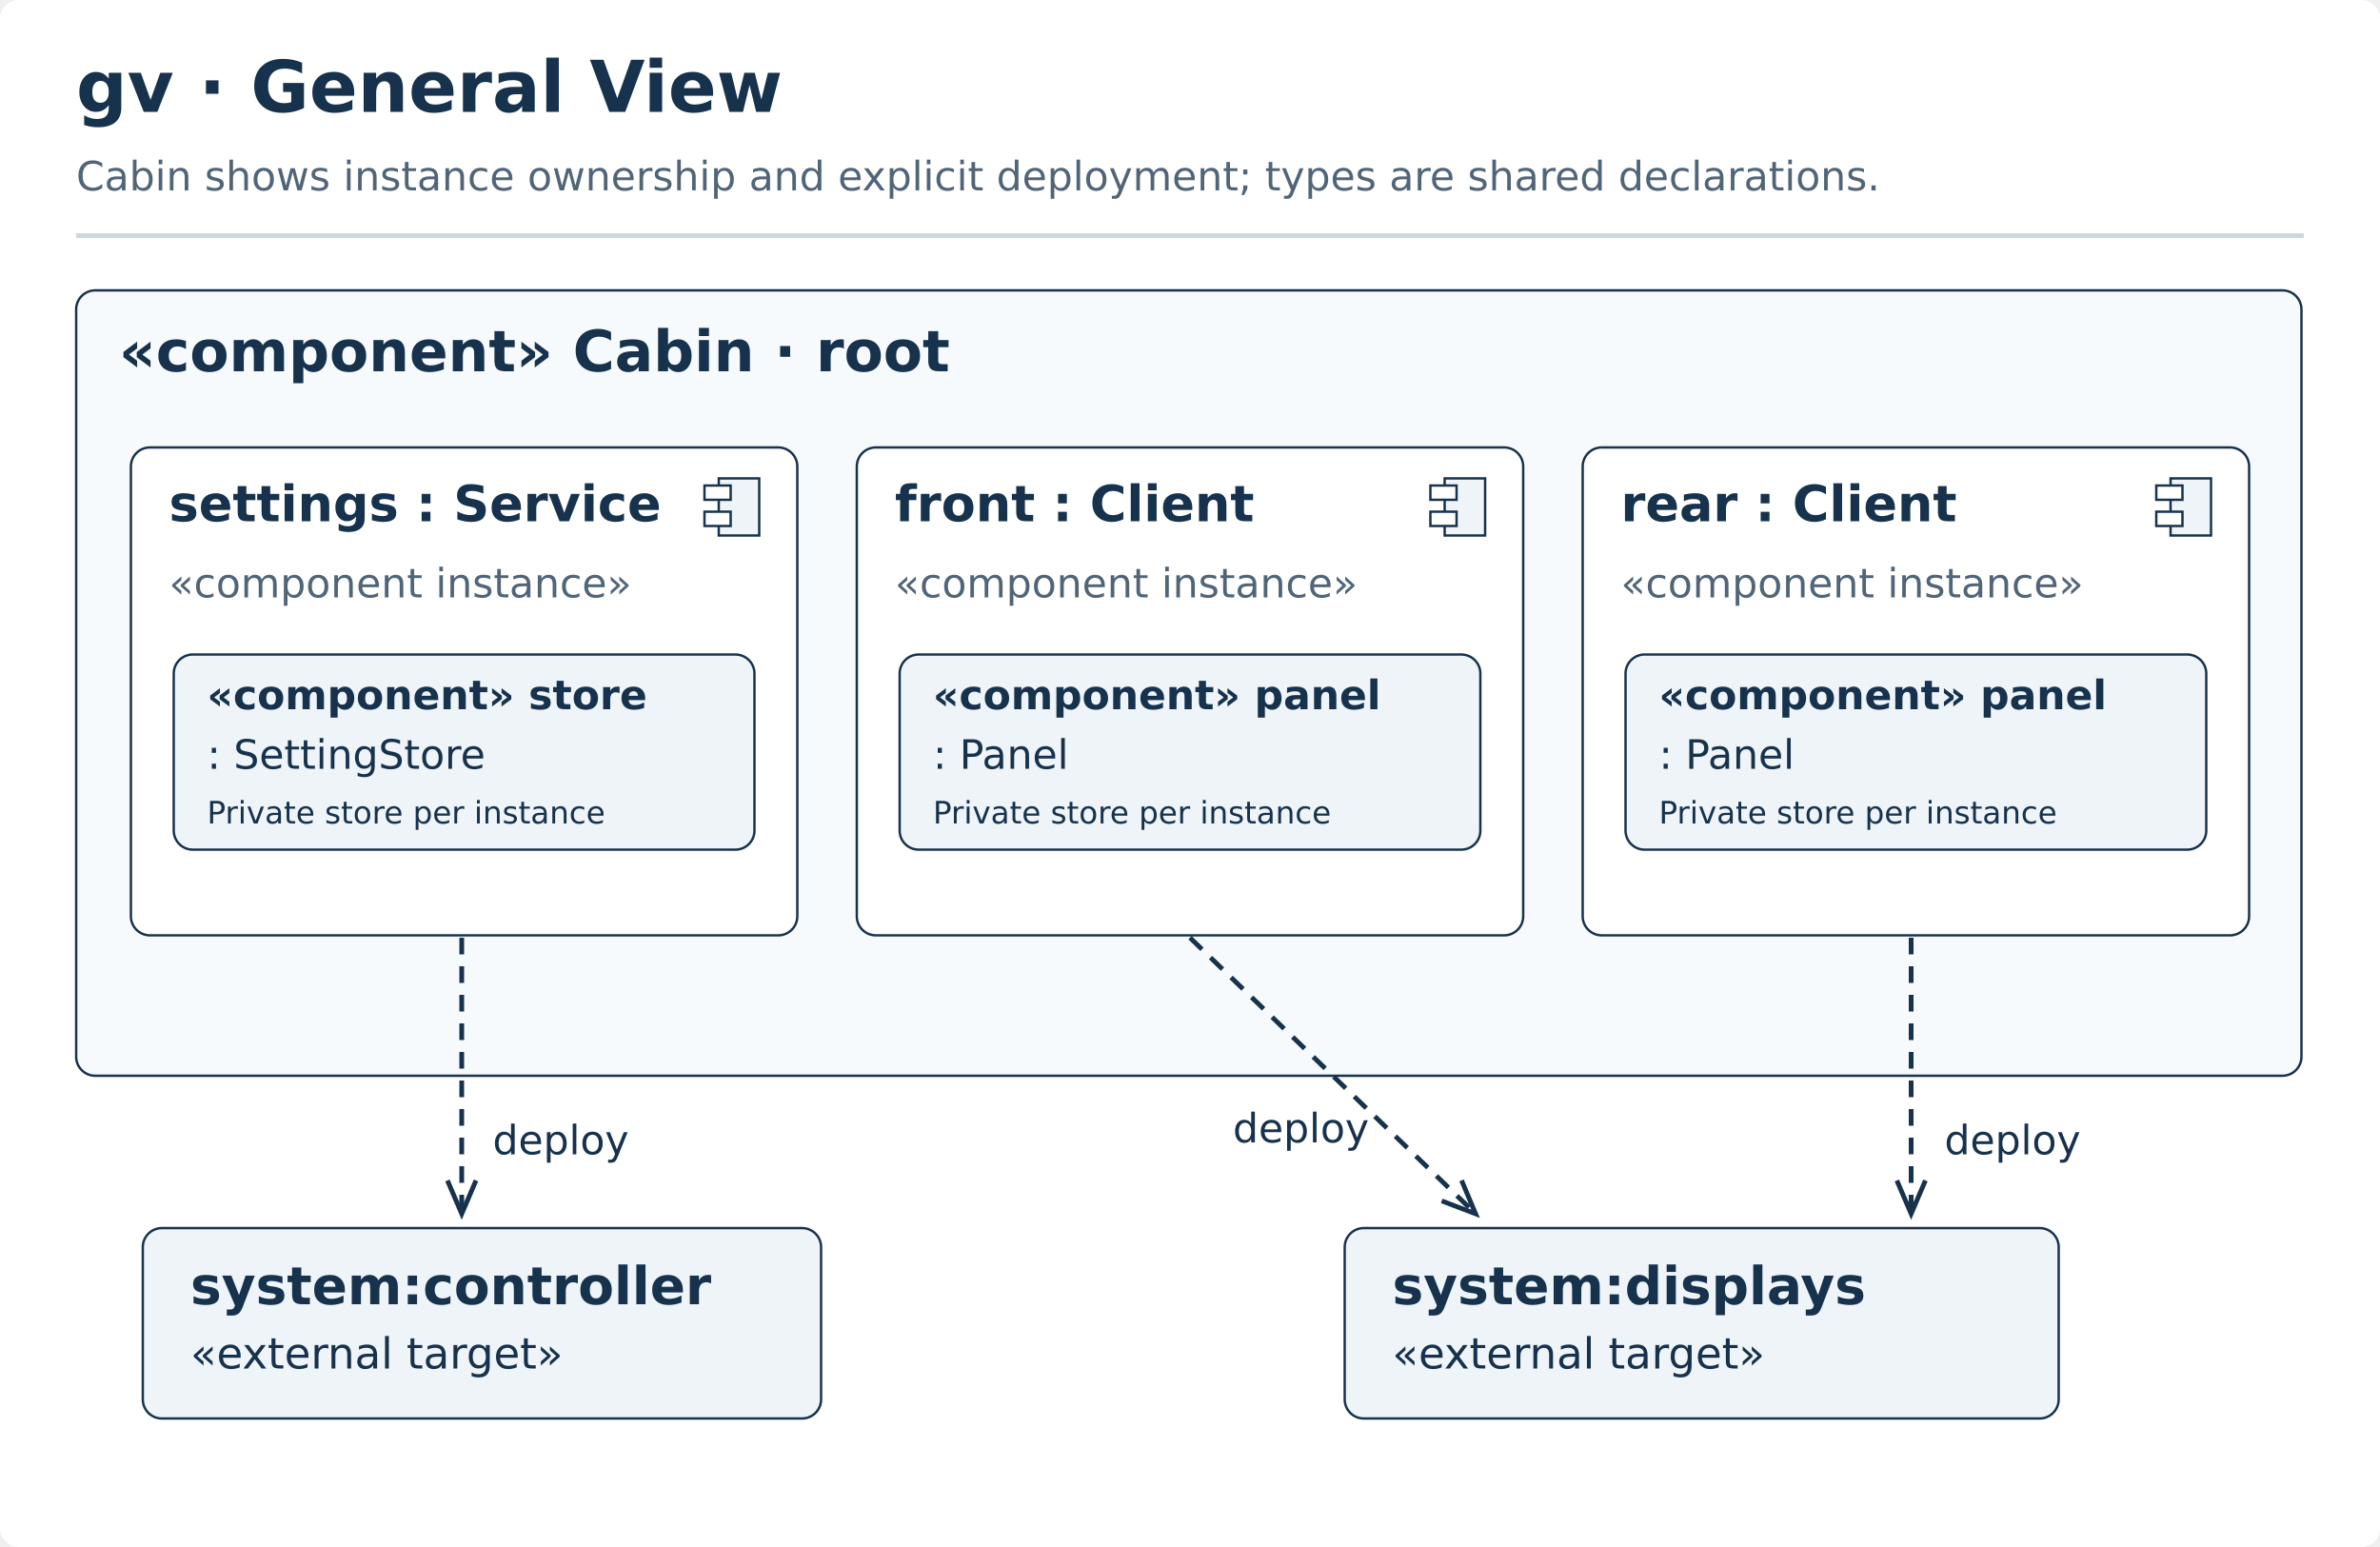
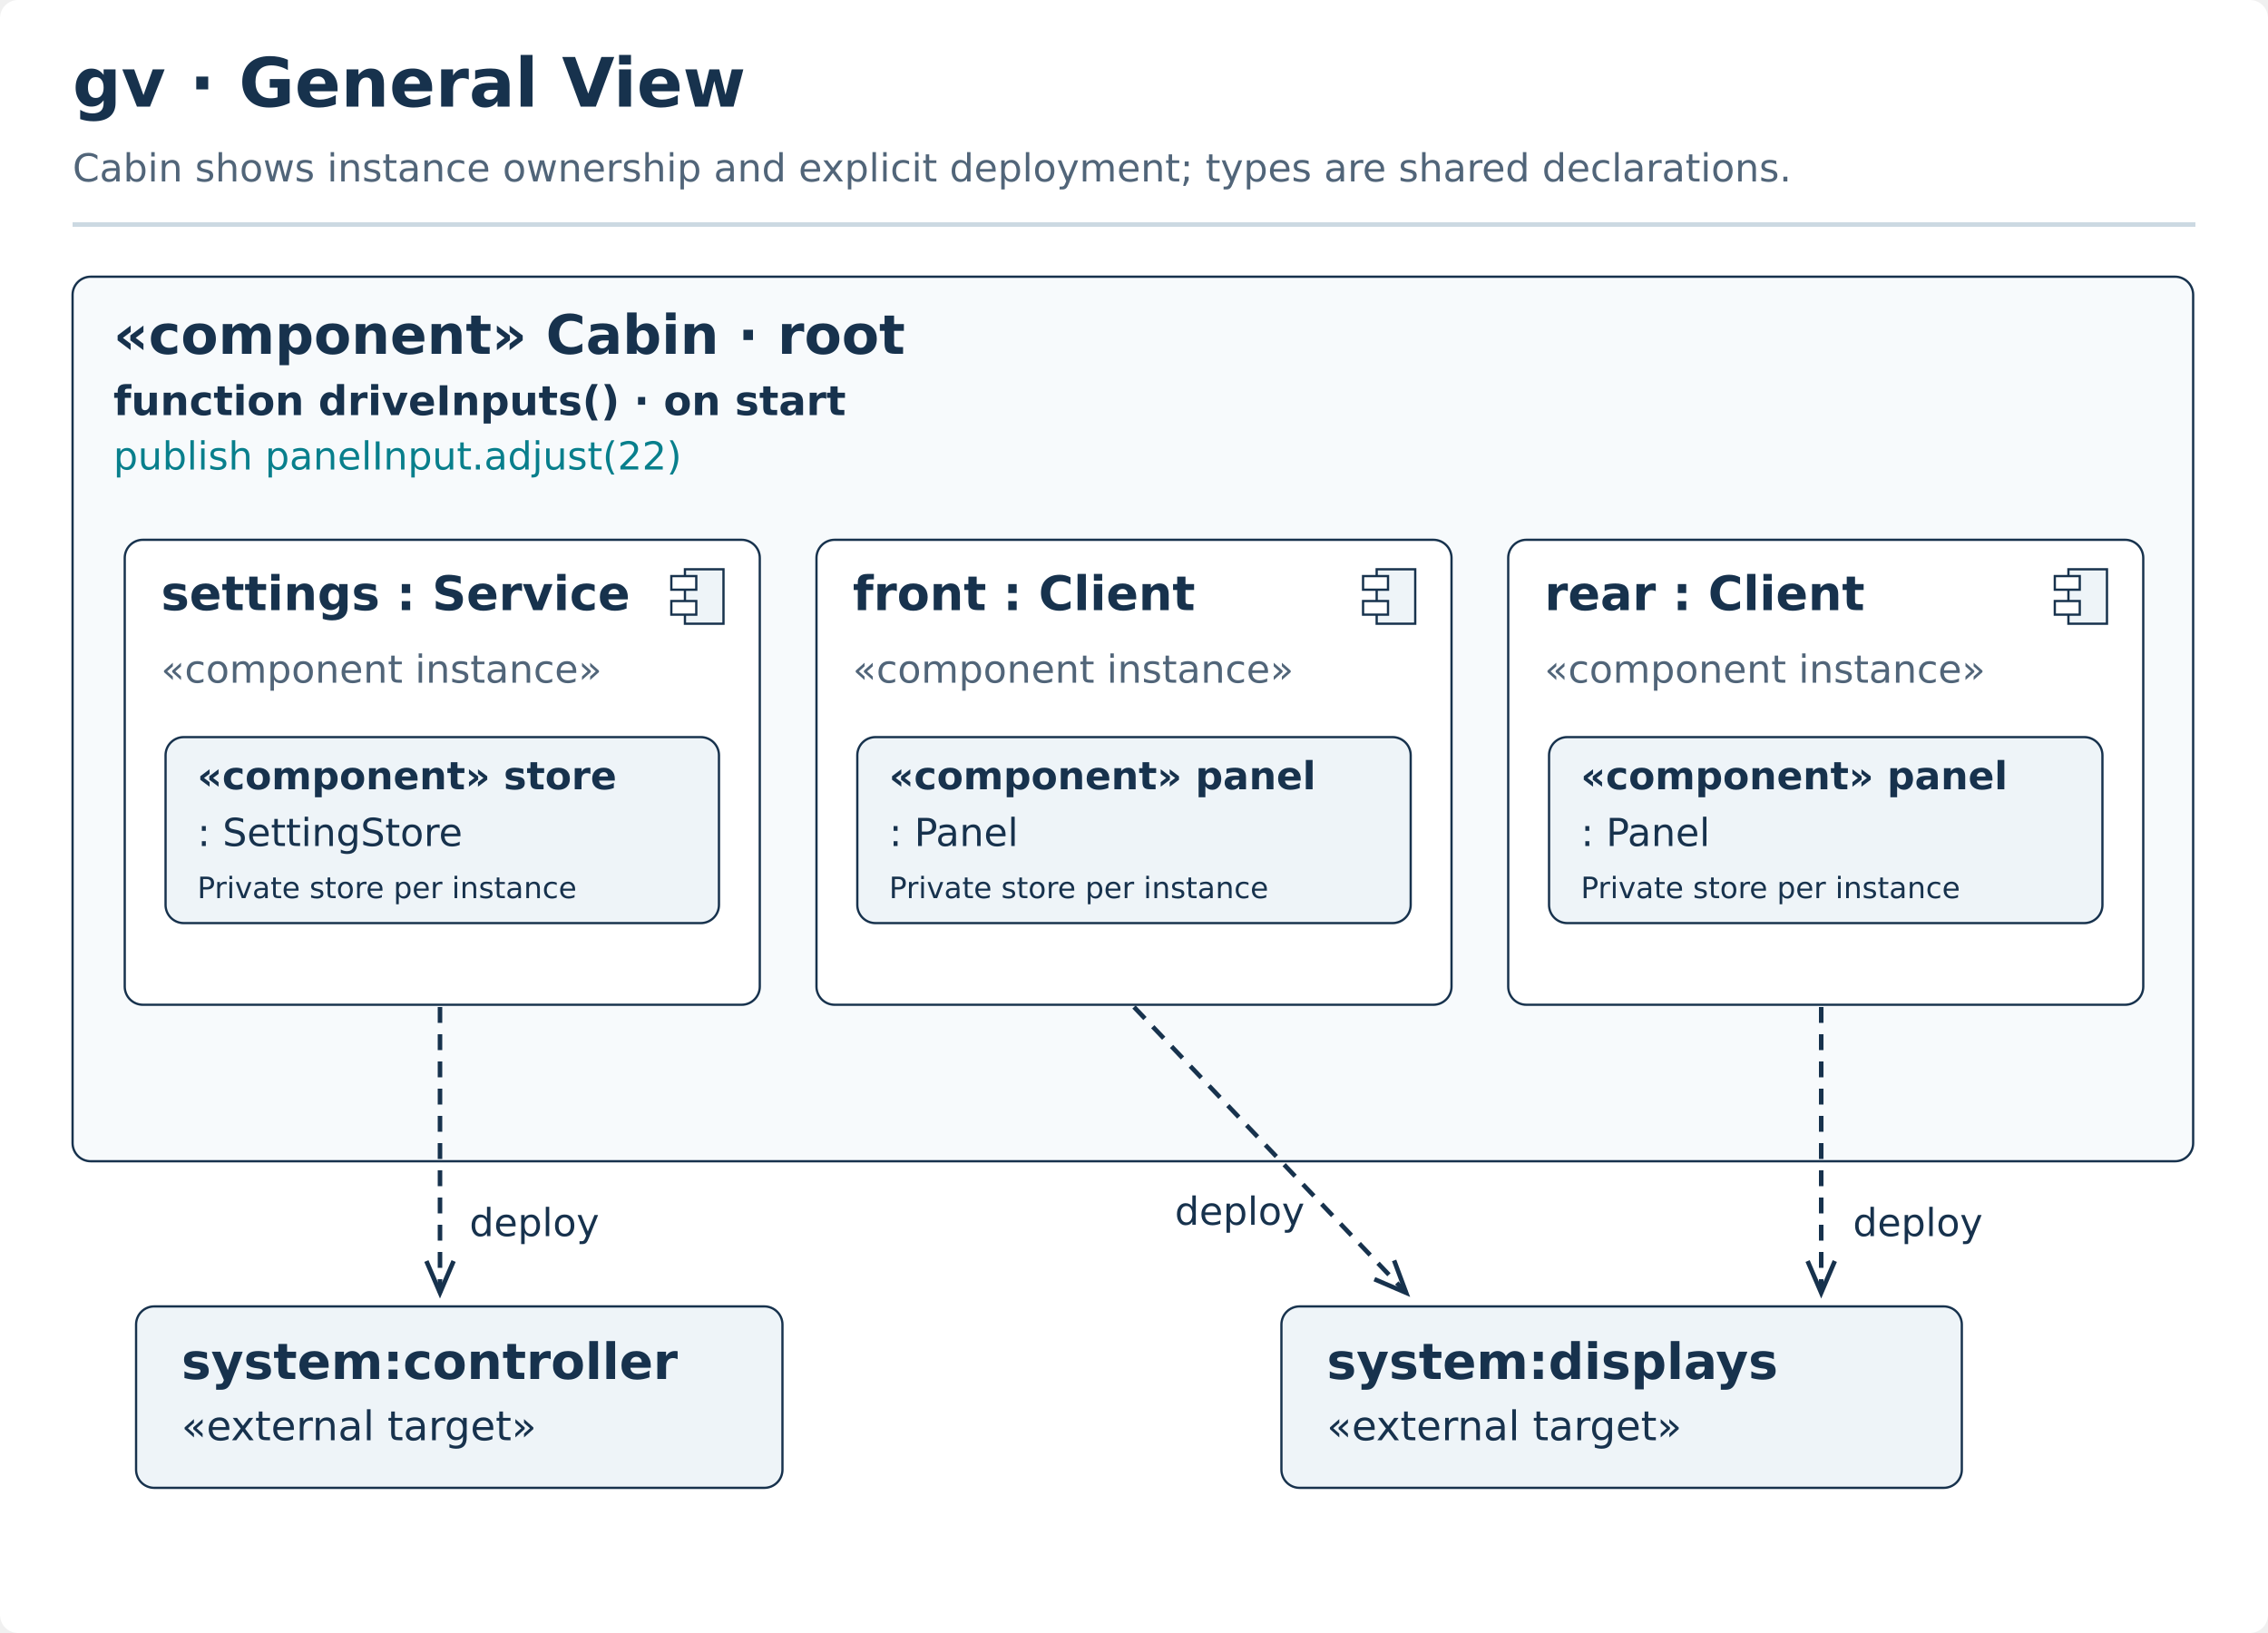
- <svg xmlns="http://www.w3.org/2000/svg" width="1000" height="650" viewBox="0 0 1000 650" role="img" aria-labelledby="title desc">
+ <svg xmlns="http://www.w3.org/2000/svg" width="1000" height="720" viewBox="0 0 1000 720" role="img" aria-labelledby="title desc">
  <defs>
    <marker id="arrow" markerWidth="9" markerHeight="9" refX="8" refY="4" orient="auto">
      <path d="M0 0 L8 4 L0 8 Z" fill="#17324d" />
    </marker>
  </defs>
  <g font-family="DejaVu Sans, sans-serif">
-     <rect x="0" y="0" width="1000" height="650" rx="8" fill="#ffffff" stroke="none" />
+     <rect x="0" y="0" width="1000" height="720" rx="8" fill="#ffffff" stroke="none" />
    <text x="32" y="47" font-size="30" font-weight="700" fill="#17324d">gv · General View</text>
    <text x="32" y="80" font-size="17" font-weight="400" fill="#516579">Cabin shows instance ownership and explicit deployment; types are shared declarations.</text>
    <polyline points="32,99 968,99" fill="none" stroke="#ccd9e2" stroke-width="2" />
-     <rect x="32" y="122" width="935" height="330" rx="8" fill="#f7fafc" stroke="#17324d" />
+     <rect x="32" y="122" width="935" height="390" rx="8" fill="#f7fafc" stroke="#17324d" />
    <text x="50" y="156" font-size="24" font-weight="700" fill="#17324d">«component» Cabin · root</text>
-     <rect x="55" y="188" width="280" height="205" rx="8" fill="#ffffff" stroke="#17324d" />
-     <text x="71" y="219" font-size="21" font-weight="700" fill="#17324d">settings : Service</text>
-     <rect x="302" y="201" width="17" height="24" rx="0" fill="#eef4f8" stroke="#17324d" />
-     <rect x="296" y="204" width="11" height="6" rx="0" fill="white" stroke="#17324d" />
-     <rect x="296" y="215" width="11" height="6" rx="0" fill="white" stroke="#17324d" />
-     <text x="71" y="251" font-size="17" font-weight="400" fill="#516579">«component instance»</text>
-     <rect x="73" y="275" width="244" height="82" rx="8" fill="#eef4f8" stroke="#17324d" />
-     <text x="87" y="298" font-size="17" font-weight="700" fill="#17324d">«component» store</text>
-     <text x="87" y="323" font-size="17" font-weight="400" fill="#17324d">: SettingStore</text>
-     <text x="87" y="346" font-size="13" font-weight="400" fill="#17324d">Private store per instance</text>
-     <rect x="360" y="188" width="280" height="205" rx="8" fill="#ffffff" stroke="#17324d" />
-     <text x="376" y="219" font-size="21" font-weight="700" fill="#17324d">front : Client</text>
-     <rect x="607" y="201" width="17" height="24" rx="0" fill="#eef4f8" stroke="#17324d" />
-     <rect x="601" y="204" width="11" height="6" rx="0" fill="white" stroke="#17324d" />
-     <rect x="601" y="215" width="11" height="6" rx="0" fill="white" stroke="#17324d" />
-     <text x="376" y="251" font-size="17" font-weight="400" fill="#516579">«component instance»</text>
-     <rect x="378" y="275" width="244" height="82" rx="8" fill="#eef4f8" stroke="#17324d" />
-     <text x="392" y="298" font-size="17" font-weight="700" fill="#17324d">«component» panel</text>
-     <text x="392" y="323" font-size="17" font-weight="400" fill="#17324d">: Panel</text>
-     <text x="392" y="346" font-size="13" font-weight="400" fill="#17324d">Private store per instance</text>
-     <rect x="665" y="188" width="280" height="205" rx="8" fill="#ffffff" stroke="#17324d" />
-     <text x="681" y="219" font-size="21" font-weight="700" fill="#17324d">rear : Client</text>
-     <rect x="912" y="201" width="17" height="24" rx="0" fill="#eef4f8" stroke="#17324d" />
-     <rect x="906" y="204" width="11" height="6" rx="0" fill="white" stroke="#17324d" />
-     <rect x="906" y="215" width="11" height="6" rx="0" fill="white" stroke="#17324d" />
-     <text x="681" y="251" font-size="17" font-weight="400" fill="#516579">«component instance»</text>
-     <rect x="683" y="275" width="244" height="82" rx="8" fill="#eef4f8" stroke="#17324d" />
-     <text x="697" y="298" font-size="17" font-weight="700" fill="#17324d">«component» panel</text>
-     <text x="697" y="323" font-size="17" font-weight="400" fill="#17324d">: Panel</text>
-     <text x="697" y="346" font-size="13" font-weight="400" fill="#17324d">Private store per instance</text>
-     <rect x="60" y="516" width="285" height="80" rx="8" fill="#eef4f8" stroke="#17324d" />
-     <text x="80" y="548" font-size="22" font-weight="700" fill="#17324d">system:controller</text>
-     <text x="80" y="575" font-size="18" font-weight="400" fill="#17324d">«external target»</text>
-     <rect x="565" y="516" width="300" height="80" rx="8" fill="#eef4f8" stroke="#17324d" />
-     <text x="585" y="548" font-size="22" font-weight="700" fill="#17324d">system:displays</text>
-     <text x="585" y="575" font-size="18" font-weight="400" fill="#17324d">«external target»</text>
-     <polyline points="194,394 194,510" fill="none" stroke="#17324d" stroke-width="2" stroke-dasharray="7 5" />
-     <polyline points="188.0,496.0 194,510 200.0,496.0" fill="none" stroke="#17324d" stroke-width="2" />
-     <text x="207" y="485" font-size="17" font-weight="400" fill="#17324d">deploy</text>
-     <polyline points="500,394 620,510" fill="none" stroke="#17324d" stroke-width="2" stroke-dasharray="7 5" />
-     <polyline points="605.764,504.584 620,510 614.104,495.956" fill="none" stroke="#17324d" stroke-width="2" />
-     <text x="518" y="480" font-size="17" font-weight="400" fill="#17324d">deploy</text>
-     <polyline points="803,394 803,510" fill="none" stroke="#17324d" stroke-width="2" stroke-dasharray="7 5" />
-     <polyline points="797.0,496.0 803,510 809.0,496.0" fill="none" stroke="#17324d" stroke-width="2" />
-     <text x="817" y="485" font-size="17" font-weight="400" fill="#17324d">deploy</text>
+     <text x="50" y="183" font-size="18" font-weight="700" fill="#17324d">function driveInputs() · on start</text>
+     <text x="50" y="207" font-size="17" font-weight="400" fill="#087f8c">publish panelInput.adjust(22)</text>
+     <rect x="55" y="238" width="280" height="205" rx="8" fill="#ffffff" stroke="#17324d" />
+     <text x="71" y="269" font-size="21" font-weight="700" fill="#17324d">settings : Service</text>
+     <rect x="302" y="251" width="17" height="24" rx="0" fill="#eef4f8" stroke="#17324d" />
+     <rect x="296" y="254" width="11" height="6" rx="0" fill="white" stroke="#17324d" />
+     <rect x="296" y="265" width="11" height="6" rx="0" fill="white" stroke="#17324d" />
+     <text x="71" y="301" font-size="17" font-weight="400" fill="#516579">«component instance»</text>
+     <rect x="73" y="325" width="244" height="82" rx="8" fill="#eef4f8" stroke="#17324d" />
+     <text x="87" y="348" font-size="17" font-weight="700" fill="#17324d">«component» store</text>
+     <text x="87" y="373" font-size="17" font-weight="400" fill="#17324d">: SettingStore</text>
+     <text x="87" y="396" font-size="13" font-weight="400" fill="#17324d">Private store per instance</text>
+     <rect x="360" y="238" width="280" height="205" rx="8" fill="#ffffff" stroke="#17324d" />
+     <text x="376" y="269" font-size="21" font-weight="700" fill="#17324d">front : Client</text>
+     <rect x="607" y="251" width="17" height="24" rx="0" fill="#eef4f8" stroke="#17324d" />
+     <rect x="601" y="254" width="11" height="6" rx="0" fill="white" stroke="#17324d" />
+     <rect x="601" y="265" width="11" height="6" rx="0" fill="white" stroke="#17324d" />
+     <text x="376" y="301" font-size="17" font-weight="400" fill="#516579">«component instance»</text>
+     <rect x="378" y="325" width="244" height="82" rx="8" fill="#eef4f8" stroke="#17324d" />
+     <text x="392" y="348" font-size="17" font-weight="700" fill="#17324d">«component» panel</text>
+     <text x="392" y="373" font-size="17" font-weight="400" fill="#17324d">: Panel</text>
+     <text x="392" y="396" font-size="13" font-weight="400" fill="#17324d">Private store per instance</text>
+     <rect x="665" y="238" width="280" height="205" rx="8" fill="#ffffff" stroke="#17324d" />
+     <text x="681" y="269" font-size="21" font-weight="700" fill="#17324d">rear : Client</text>
+     <rect x="912" y="251" width="17" height="24" rx="0" fill="#eef4f8" stroke="#17324d" />
+     <rect x="906" y="254" width="11" height="6" rx="0" fill="white" stroke="#17324d" />
+     <rect x="906" y="265" width="11" height="6" rx="0" fill="white" stroke="#17324d" />
+     <text x="681" y="301" font-size="17" font-weight="400" fill="#516579">«component instance»</text>
+     <rect x="683" y="325" width="244" height="82" rx="8" fill="#eef4f8" stroke="#17324d" />
+     <text x="697" y="348" font-size="17" font-weight="700" fill="#17324d">«component» panel</text>
+     <text x="697" y="373" font-size="17" font-weight="400" fill="#17324d">: Panel</text>
+     <text x="697" y="396" font-size="13" font-weight="400" fill="#17324d">Private store per instance</text>
+     <rect x="60" y="576" width="285" height="80" rx="8" fill="#eef4f8" stroke="#17324d" />
+     <text x="80" y="608" font-size="22" font-weight="700" fill="#17324d">system:controller</text>
+     <text x="80" y="635" font-size="18" font-weight="400" fill="#17324d">«external target»</text>
+     <rect x="565" y="576" width="300" height="80" rx="8" fill="#eef4f8" stroke="#17324d" />
+     <text x="585" y="608" font-size="22" font-weight="700" fill="#17324d">system:displays</text>
+     <text x="585" y="635" font-size="18" font-weight="400" fill="#17324d">«external target»</text>
+     <polyline points="194,444 194,570" fill="none" stroke="#17324d" stroke-width="2" stroke-dasharray="7 5" />
+     <polyline points="188.0,556.0 194,570 200.0,556.0" fill="none" stroke="#17324d" stroke-width="2" />
+     <text x="207" y="545" font-size="17" font-weight="400" fill="#17324d">deploy</text>
+     <polyline points="500,444 620,570" fill="none" stroke="#17324d" stroke-width="2" stroke-dasharray="7 5" />
+     <polyline points="606.0,564.0 620,570 614.69,555.724" fill="none" stroke="#17324d" stroke-width="2" />
+     <text x="518" y="540" font-size="17" font-weight="400" fill="#17324d">deploy</text>
+     <polyline points="803,444 803,570" fill="none" stroke="#17324d" stroke-width="2" stroke-dasharray="7 5" />
+     <polyline points="797.0,556.0 803,570 809.0,556.0" fill="none" stroke="#17324d" stroke-width="2" />
+     <text x="817" y="545" font-size="17" font-weight="400" fill="#17324d">deploy</text>
  </g>
</svg>
